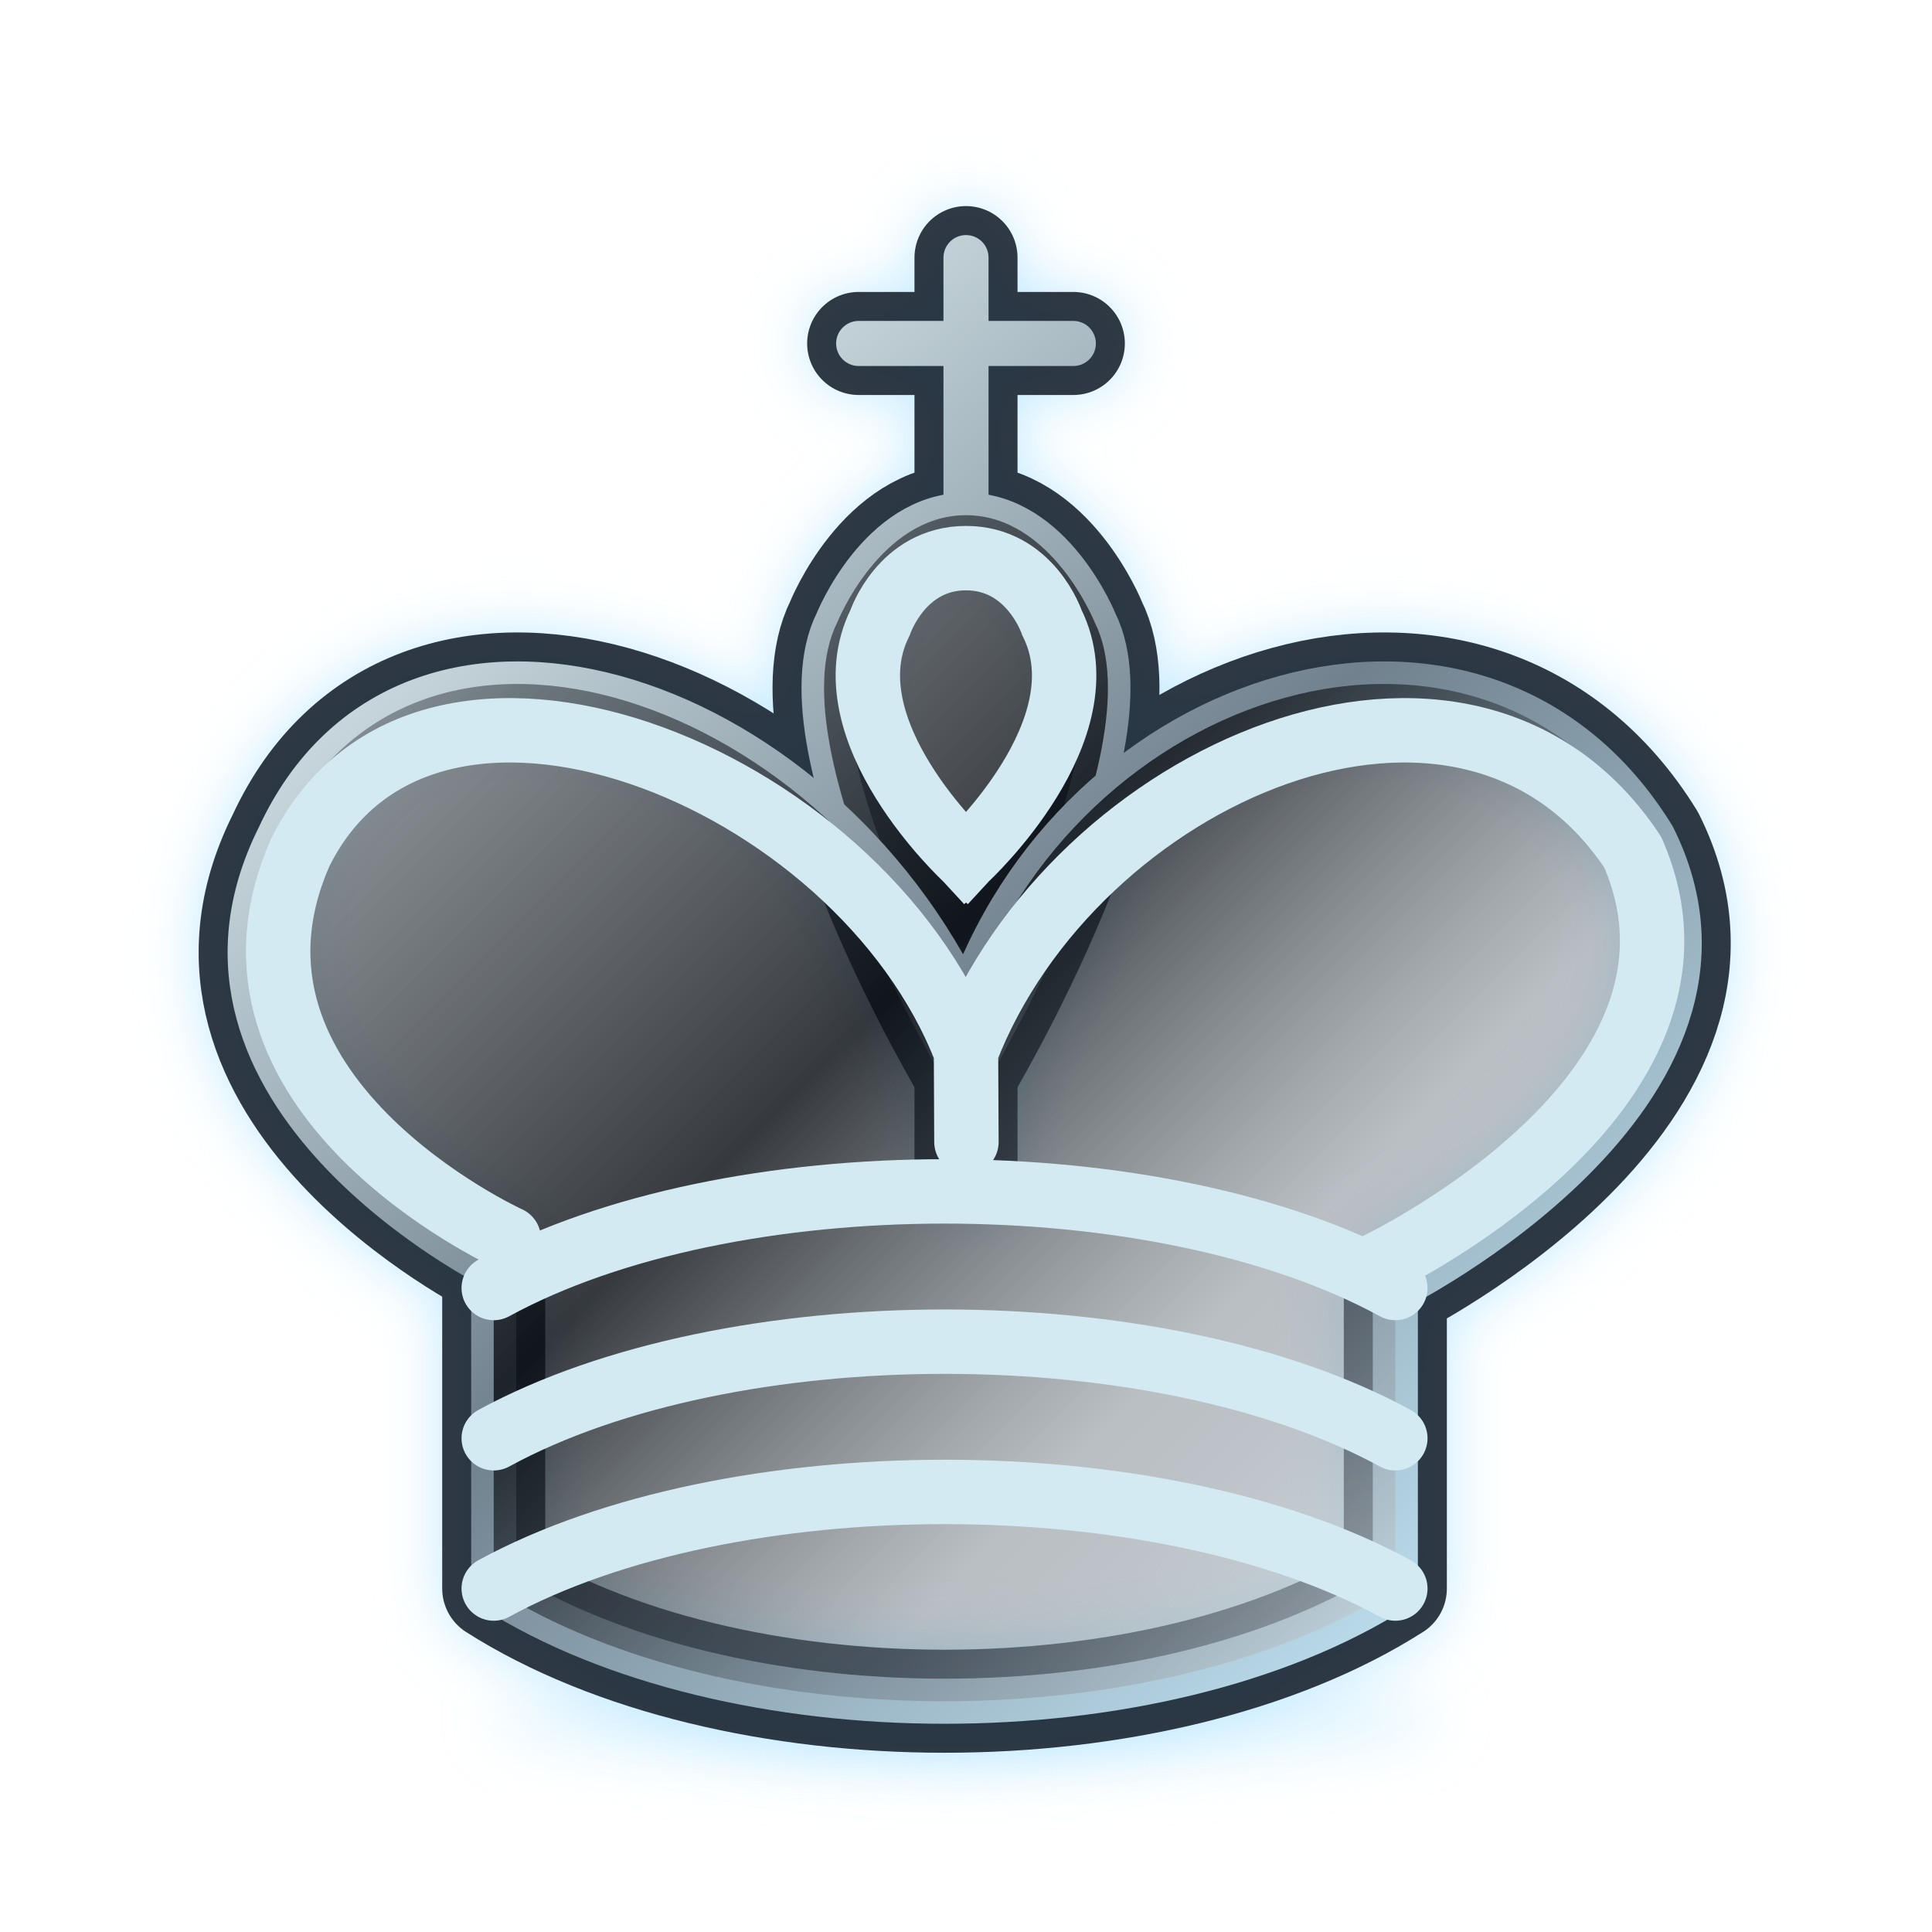
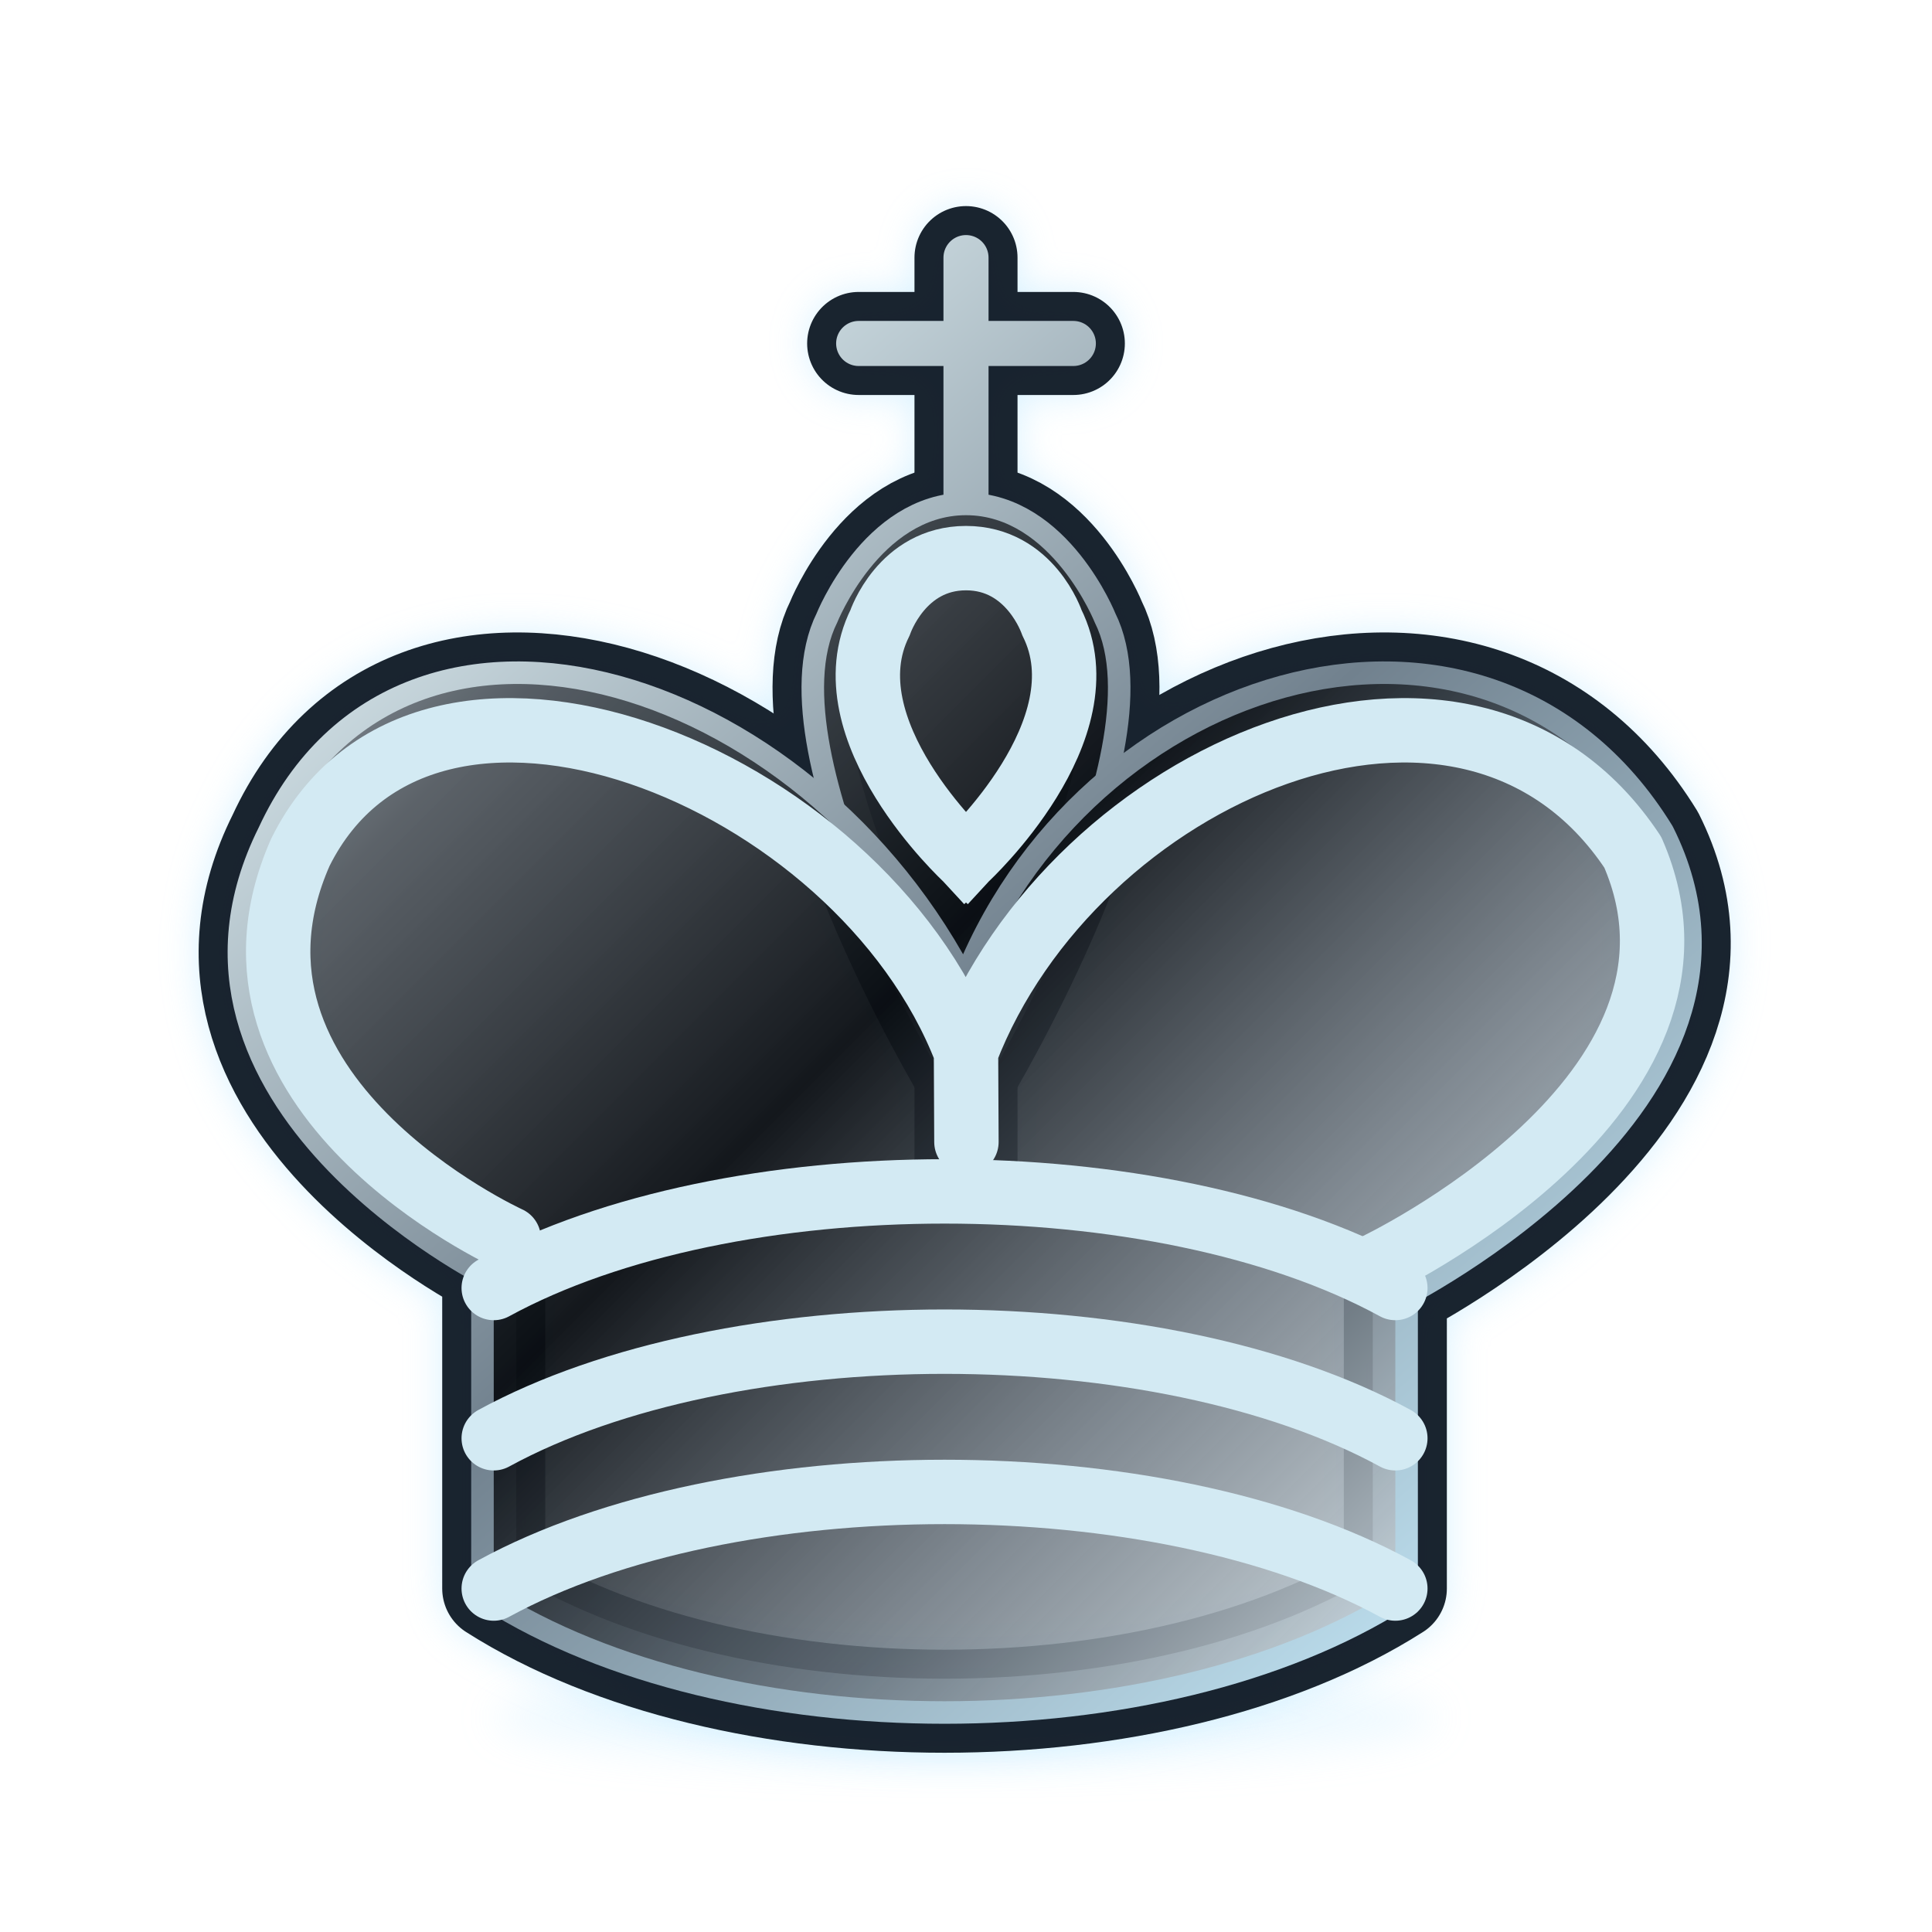
<svg xmlns="http://www.w3.org/2000/svg" version="1.1" width="128" height="128" viewBox="0 0 45 45">
  <defs>
    <linearGradient id="glass-body" gradientUnits="userSpaceOnUse" x1="7" y1="8" x2="36" y2="37">
-       <stop offset="0" stop-color="#c8d3db" stop-opacity="0.76" />
-       <stop offset="0.23" stop-color="#4c535a" stop-opacity="0.7" />
-       <stop offset="0.5" stop-color="#0a0e13" stop-opacity="0.82" />
-       <stop offset="0.76" stop-color="#69747e" stop-opacity="0.46" />
-       <stop offset="1" stop-color="#dce7ed" stop-opacity="0.8" />
+       <stop offset="0" stop-color="#c8d3db" stop-opacity="0.93" />
+       <stop offset="0.23" stop-color="#4c535a" stop-opacity="0.91" />
+       <stop offset="0.5" stop-color="#0a0e13" stop-opacity="0.96" />
+       <stop offset="0.76" stop-color="#69747e" stop-opacity="0.84" />
+       <stop offset="1" stop-color="#dce7ed" stop-opacity="0.94" />
    </linearGradient>
    <linearGradient id="glass-rim" gradientUnits="userSpaceOnUse" x1="8" y1="8" x2="36" y2="40">
      <stop stop-color="#edfcff" />
      <stop offset=".5" stop-color="#71818e" />
      <stop offset="1" stop-color="#caefff" />
    </linearGradient>
    <filter id="neon-halo" filterUnits="userSpaceOnUse" x="0" y="0" width="45" height="45">
-       <feGaussianBlur stdDeviation=".7" />
+       <feGaussianBlur stdDeviation=".45" />
    </filter>
  </defs>
-   <ellipse cx="22.5" cy="40" rx="11" ry="1.1" fill="#a3dfff" opacity=".32" filter="url(#neon-halo)" />
-   <g fill="none" stroke-linecap="round" stroke-linejoin="round" stroke="#a3dfff" stroke-width="2.3" opacity=".68" filter="url(#neon-halo)">
+   <ellipse cx="22.5" cy="40" rx="11" ry="1.1" fill="#a3dfff" opacity=".18" filter="url(#neon-halo)" />
+   <g fill="none" stroke-linecap="round" stroke-linejoin="round" stroke="#a3dfff" stroke-width="2.3" opacity=".45" filter="url(#neon-halo)">
    <path fill="none" stroke-linecap="round" d="M 22.5,11.63 L 22.5,6 M 20,8 L 25,8" />
    <path d="M 22.5,25 C 22.5,25 27,17.5 25.5,14.5 C 25.5,14.5 24.5,12 22.5,12 C 20.5,12 19.5,14.5 19.5,14.5 C 18,17.5 22.5,25 22.5,25" />
    <path d="M 11.5,37 C 17,40.5 27,40.5 32.5,37 L 32.5,30 C 32.5,30 41.5,25.5 38.5,19.5 C 34.5,13 25,16 22.5,23.5 L 22.5,27 L 22.5,23.5 C 19,16 9.5,13 6.5,19.5 C 3.5,25.5 11.5,29.5 11.5,29.5 L 11.5,37" />
  </g>
-   <g fill="none" stroke-linecap="round" stroke-linejoin="round" stroke="#111b26" stroke-width="2.4" opacity=".86">
+   <g fill="none" stroke-linecap="round" stroke-linejoin="round" stroke="#111b26" stroke-width="2.4" opacity=".96">
    <path fill="none" stroke-linecap="round" d="M 22.5,11.63 L 22.5,6 M 20,8 L 25,8" />
    <path d="M 22.5,25 C 22.5,25 27,17.5 25.5,14.5 C 25.5,14.5 24.5,12 22.5,12 C 20.5,12 19.5,14.5 19.5,14.5 C 18,17.5 22.5,25 22.5,25" />
    <path d="M 11.5,37 C 17,40.5 27,40.5 32.5,37 L 32.5,30 C 32.5,30 41.5,25.5 38.5,19.5 C 34.5,13 25,16 22.5,23.5 L 22.5,27 L 22.5,23.5 C 19,16 9.5,13 6.5,19.5 C 3.5,25.5 11.5,29.5 11.5,29.5 L 11.5,37" />
  </g>
  <g fill="url(#glass-body)" stroke="url(#glass-rim)" stroke-width="1.05" stroke-linecap="round" stroke-linejoin="round" paint-order="stroke fill">
    <path fill="none" stroke-linecap="round" d="M 22.5,11.63 L 22.5,6 M 20,8 L 25,8" />
    <path d="M 22.5,25 C 22.5,25 27,17.5 25.5,14.5 C 25.5,14.5 24.5,12 22.5,12 C 20.5,12 19.5,14.5 19.5,14.5 C 18,17.5 22.5,25 22.5,25" />
    <path d="M 11.5,37 C 17,40.5 27,40.5 32.5,37 L 32.5,30 C 32.5,30 41.5,25.5 38.5,19.5 C 34.5,13 25,16 22.5,23.5 L 22.5,27 L 22.5,23.5 C 19,16 9.5,13 6.5,19.5 C 3.5,25.5 11.5,29.5 11.5,29.5 L 11.5,37" />
  </g>
  <g fill="none" stroke="#d3eaf3" stroke-width="1.5" stroke-linecap="round" stroke-linejoin="round">
    <path stroke-linecap="square" d="M 22.5,20 C 22.5,20 25.75,17 24.5,14.5 C 24.5,14.5 24,13 22.5,13 C 21,13 20.5,14.5 20.5,14.5 C 19.25,17 22.5,20 22.5,20" />
    <path d="M 32,29.5 C 32,29.5 40.5,25.5 38.03,19.85 C 34.15,14 25,18 22.5,24.5 L 22.51,26.6 L 22.5,24.5 C 20,18 9.906,14 6.997,19.85 C 4.5,25.5 11.85,28.85 11.85,28.85" />
    <path d="M 11.5,30 C 17,27 27,27 32.5,30" />
    <path d="M 11.5,33.5 C 17,30.5 27,30.5 32.5,33.5" />
    <path d="M 11.5,37 C 17,34 27,34 32.5,37" />
  </g>
</svg>
